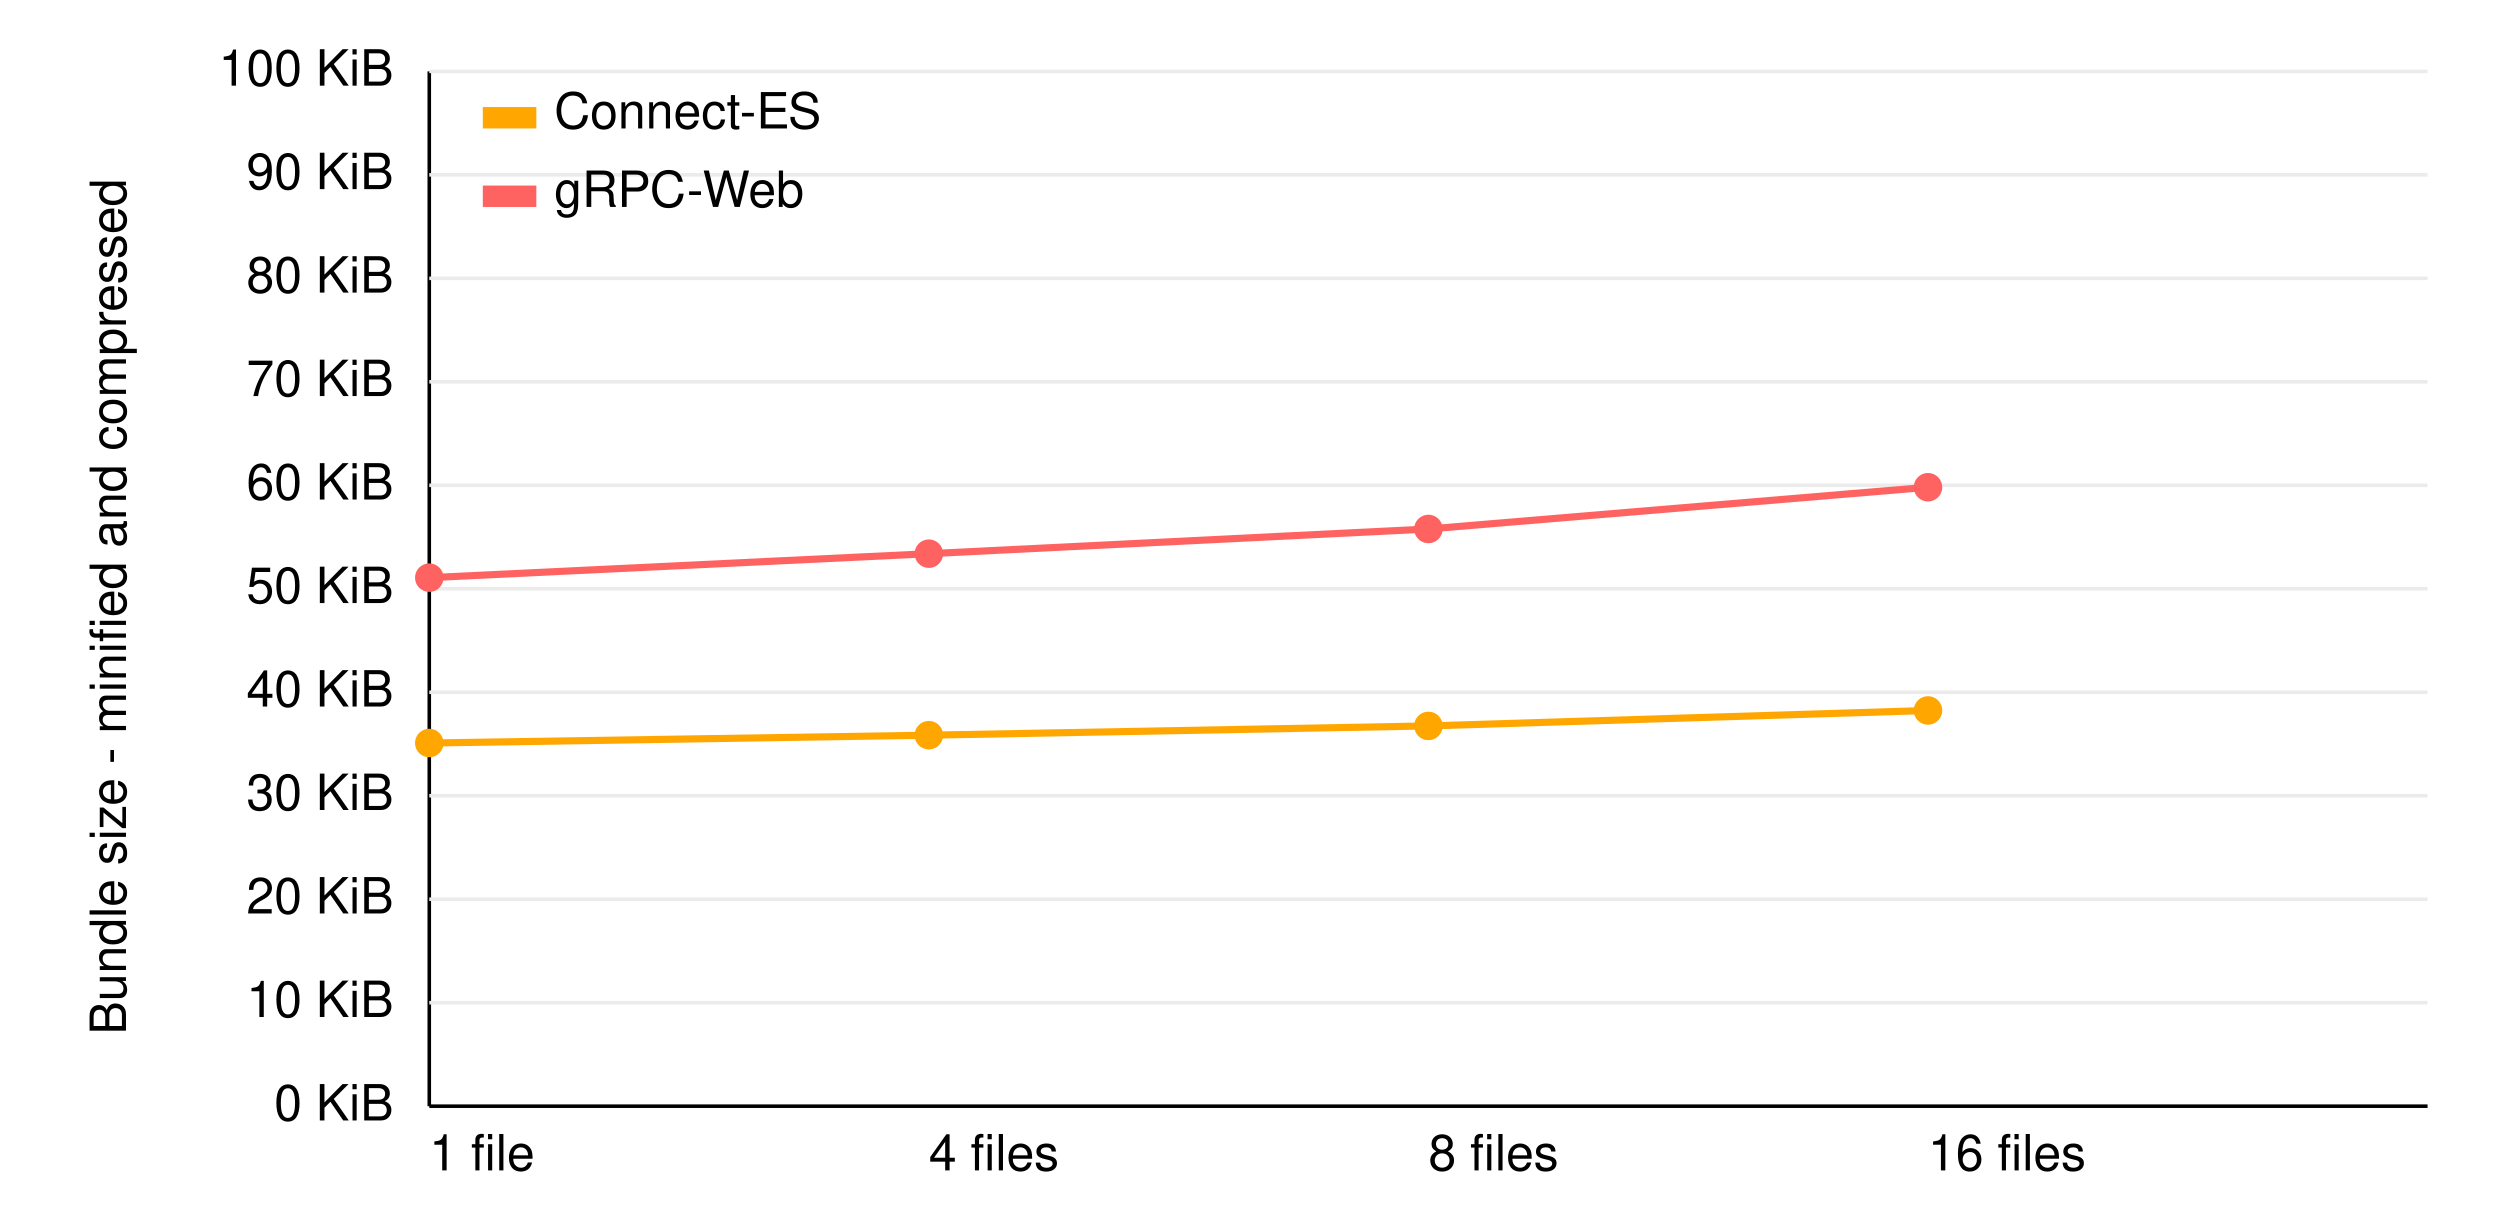
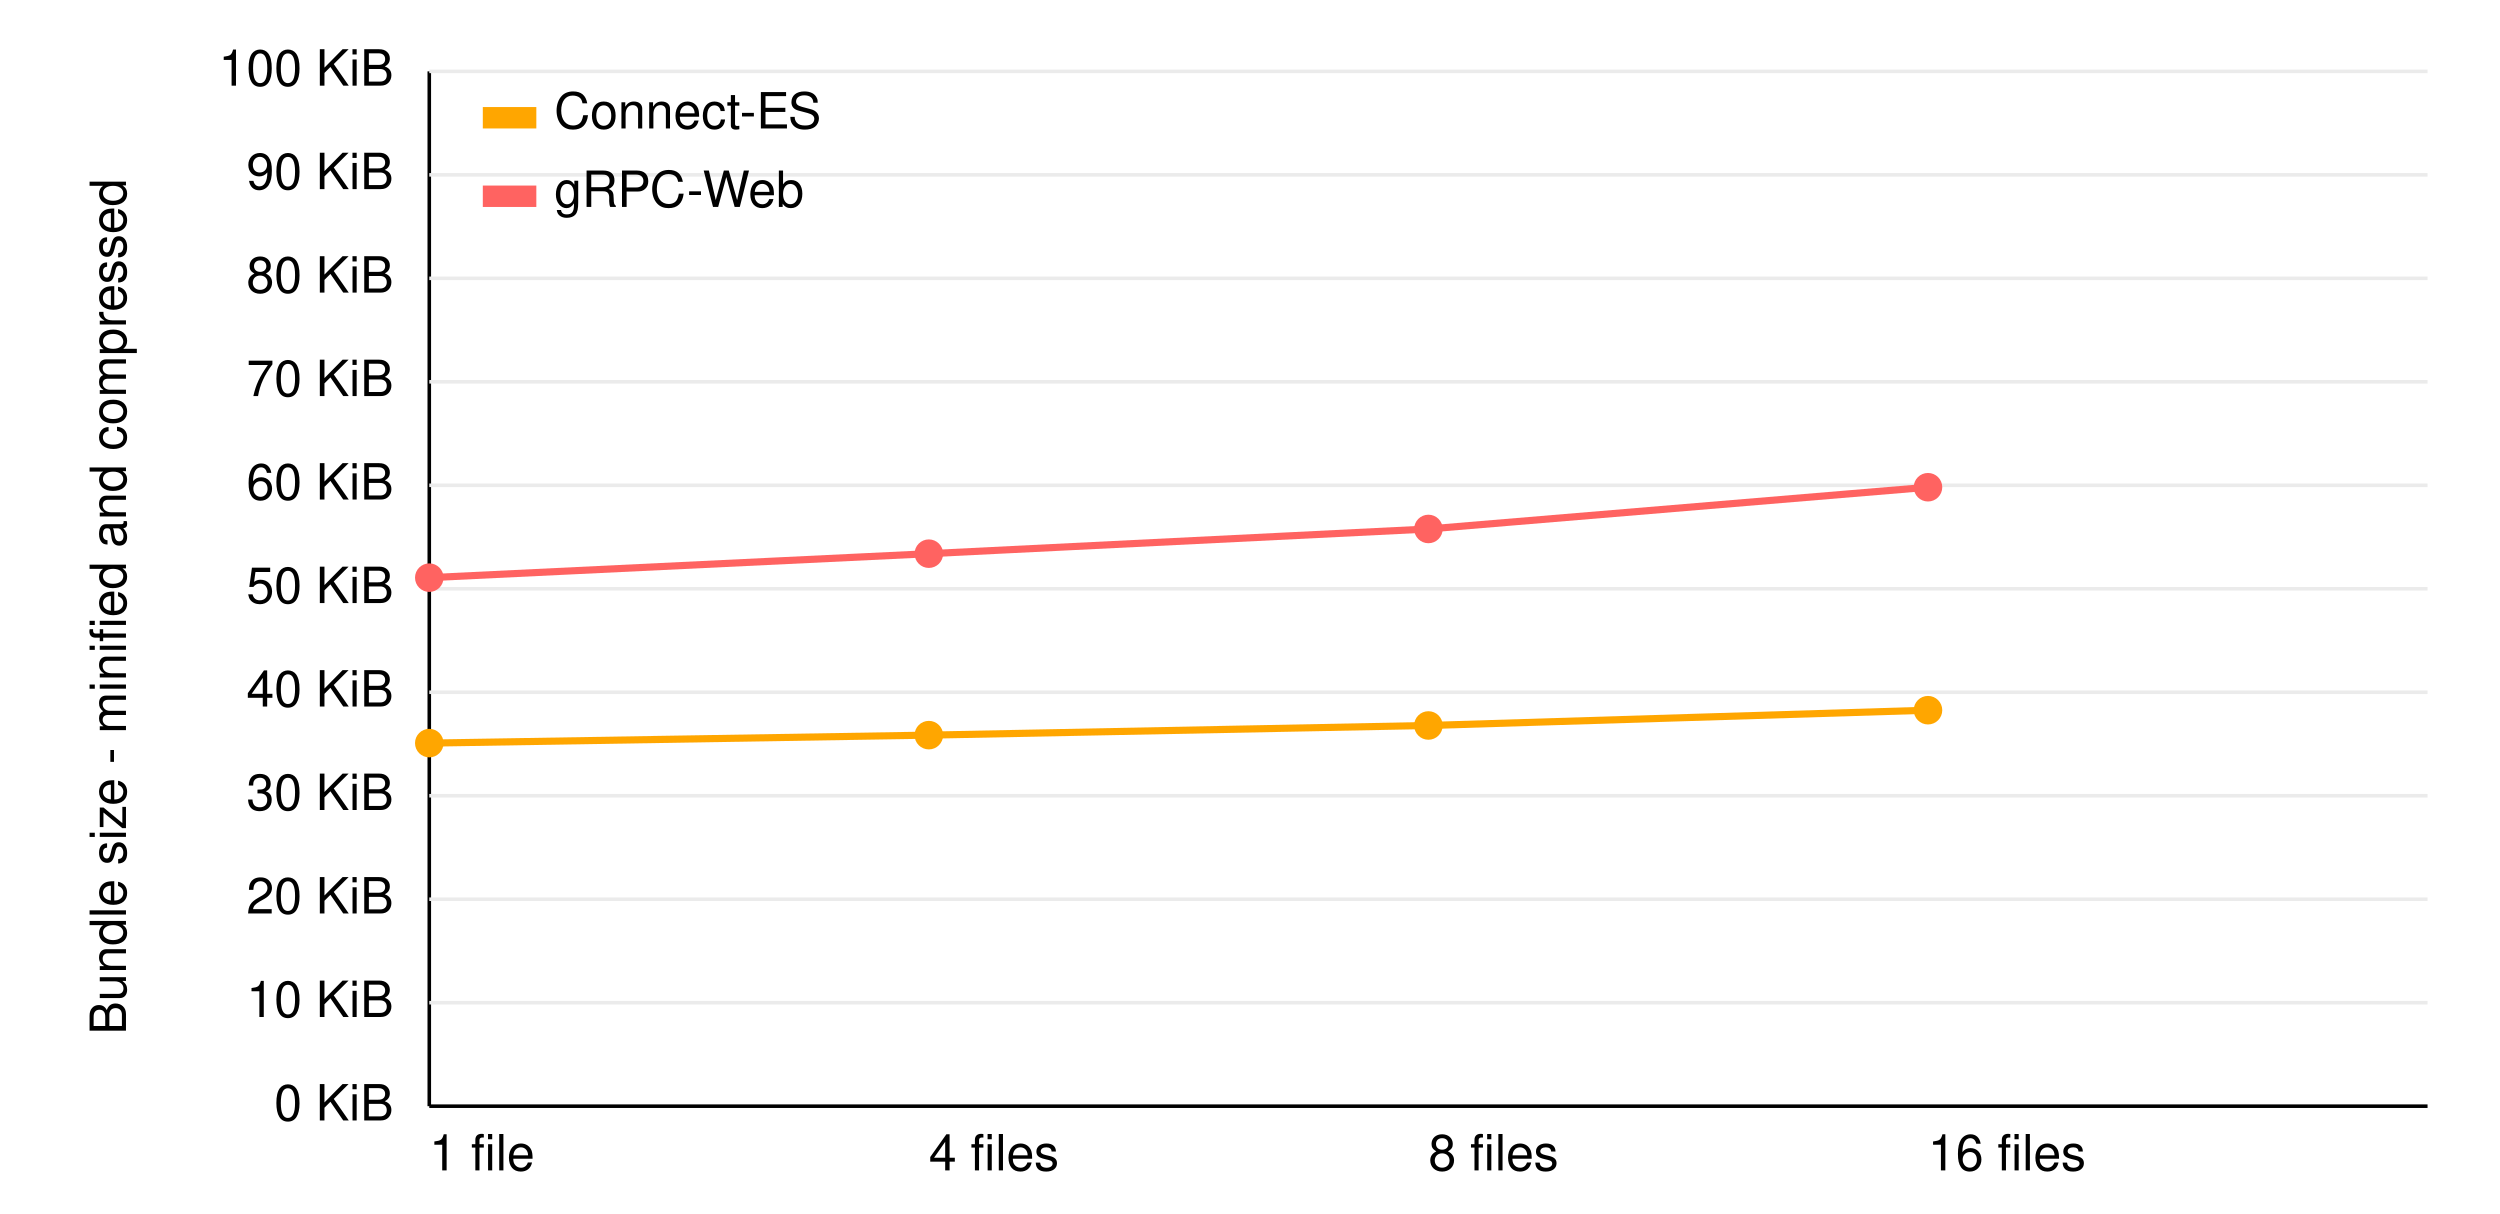
<svg xmlns="http://www.w3.org/2000/svg" version="1.1" width="680px" height="330px" viewBox="0 0 680 340" class="chart">
  <style>
      
      text {
        font: 14px Verdana, Helvetica, Arial, sans-serif;
      }
      
    </style>
  <g transform="translate(110,310)">
    <line y1="0" x2="560" stroke="black" />
    <text x="0" y="18" text-anchor="start">1 file</text>
    <text x="140" y="18" text-anchor="start">4 files</text>
    <text x="280" y="18" text-anchor="start">8 files</text>
    <text x="420" y="18" text-anchor="start">16 files</text>
  </g>
  <g transform="translate(110, 20)">
    <line x1="0" x2="0" y1="0" y2="290" stroke="black" />
    <g transform="rotate(-90), translate(-150,-85)">
      <text text-anchor="middle">Bundle size - minified and compressed</text>
    </g>
    <text x="-10" y="4" text-anchor="end">100 KiB</text>
    <line x1="0" x2="560" y1="0" y2="0" stroke="#ebebeb" />
    <text x="-10" y="33" text-anchor="end">90 KiB</text>
    <line x1="0" x2="560" y1="29" y2="29" stroke="#ebebeb" />
    <text x="-10" y="62" text-anchor="end">80 KiB</text>
    <line x1="0" x2="560" y1="58" y2="58" stroke="#ebebeb" />
    <text x="-10" y="91" text-anchor="end">70 KiB</text>
    <line x1="0" x2="560" y1="87" y2="87" stroke="#ebebeb" />
    <text x="-10" y="120" text-anchor="end">60 KiB</text>
    <line x1="0" x2="560" y1="116" y2="116" stroke="#ebebeb" />
    <text x="-10" y="149" text-anchor="end">50 KiB</text>
    <line x1="0" x2="560" y1="145" y2="145" stroke="#ebebeb" />
    <text x="-10" y="178" text-anchor="end">40 KiB</text>
    <line x1="0" x2="560" y1="174" y2="174" stroke="#ebebeb" />
    <text x="-10" y="207" text-anchor="end">30 KiB</text>
    <line x1="0" x2="560" y1="203" y2="203" stroke="#ebebeb" />
    <text x="-10" y="236" text-anchor="end">20 KiB</text>
    <line x1="0" x2="560" y1="232" y2="232" stroke="#ebebeb" />
    <text x="-10" y="265" text-anchor="end">10 KiB</text>
    <line x1="0" x2="560" y1="261" y2="261" stroke="#ebebeb" />
    <text x="-10" y="294" text-anchor="end">0 KiB</text>
  </g>
  <g transform="translate(110, 20)">
-     <polyline fill="none" stroke="#ffa600" stroke-width="2" points="0,188.228 140,186.028 280,183.433 420,179.103">
+     <polyline fill="none" stroke="#ffa600" stroke-width="2" points="0,188.251 140,186.016 280,183.312 420,179.027">
    </polyline>
-     <circle cx="0" cy="188.228" r="4" fill="#ffa600" />
-     <circle cx="140" cy="186.028" r="4" fill="#ffa600" />
-     <circle cx="280" cy="183.433" r="4" fill="#ffa600" />
-     <circle cx="420" cy="179.103" r="4" fill="#ffa600" />
+     <circle cx="0" cy="188.251" r="4" fill="#ffa600" />
+     <circle cx="140" cy="186.016" r="4" fill="#ffa600" />
+     <circle cx="280" cy="183.312" r="4" fill="#ffa600" />
+     <circle cx="420" cy="179.027" r="4" fill="#ffa600" />
  </g>
  <g transform="translate(110, 20)">
    <polyline fill="none" stroke="#ff6361" stroke-width="2" points="0,141.885 140,135.164 280,128.24 420,116.544">
    </polyline>
    <circle cx="0" cy="141.885" r="4" fill="#ff6361" />
    <circle cx="140" cy="135.164" r="4" fill="#ff6361" />
    <circle cx="280" cy="128.24" r="4" fill="#ff6361" />
    <circle cx="420" cy="116.544" r="4" fill="#ff6361" />
  </g>
  <g transform="translate(125, 30)">
    <g transform="translate(0, 0)">
      <rect width="15" height="6" fill="#ffa600" />
      <text x="20" y="6">Connect-ES</text>
    </g>
    <g transform="translate(0, 22)">
      <rect width="15" height="6" fill="#ff6361" />
      <text x="20" y="6">gRPC-Web</text>
    </g>
  </g>
</svg>
